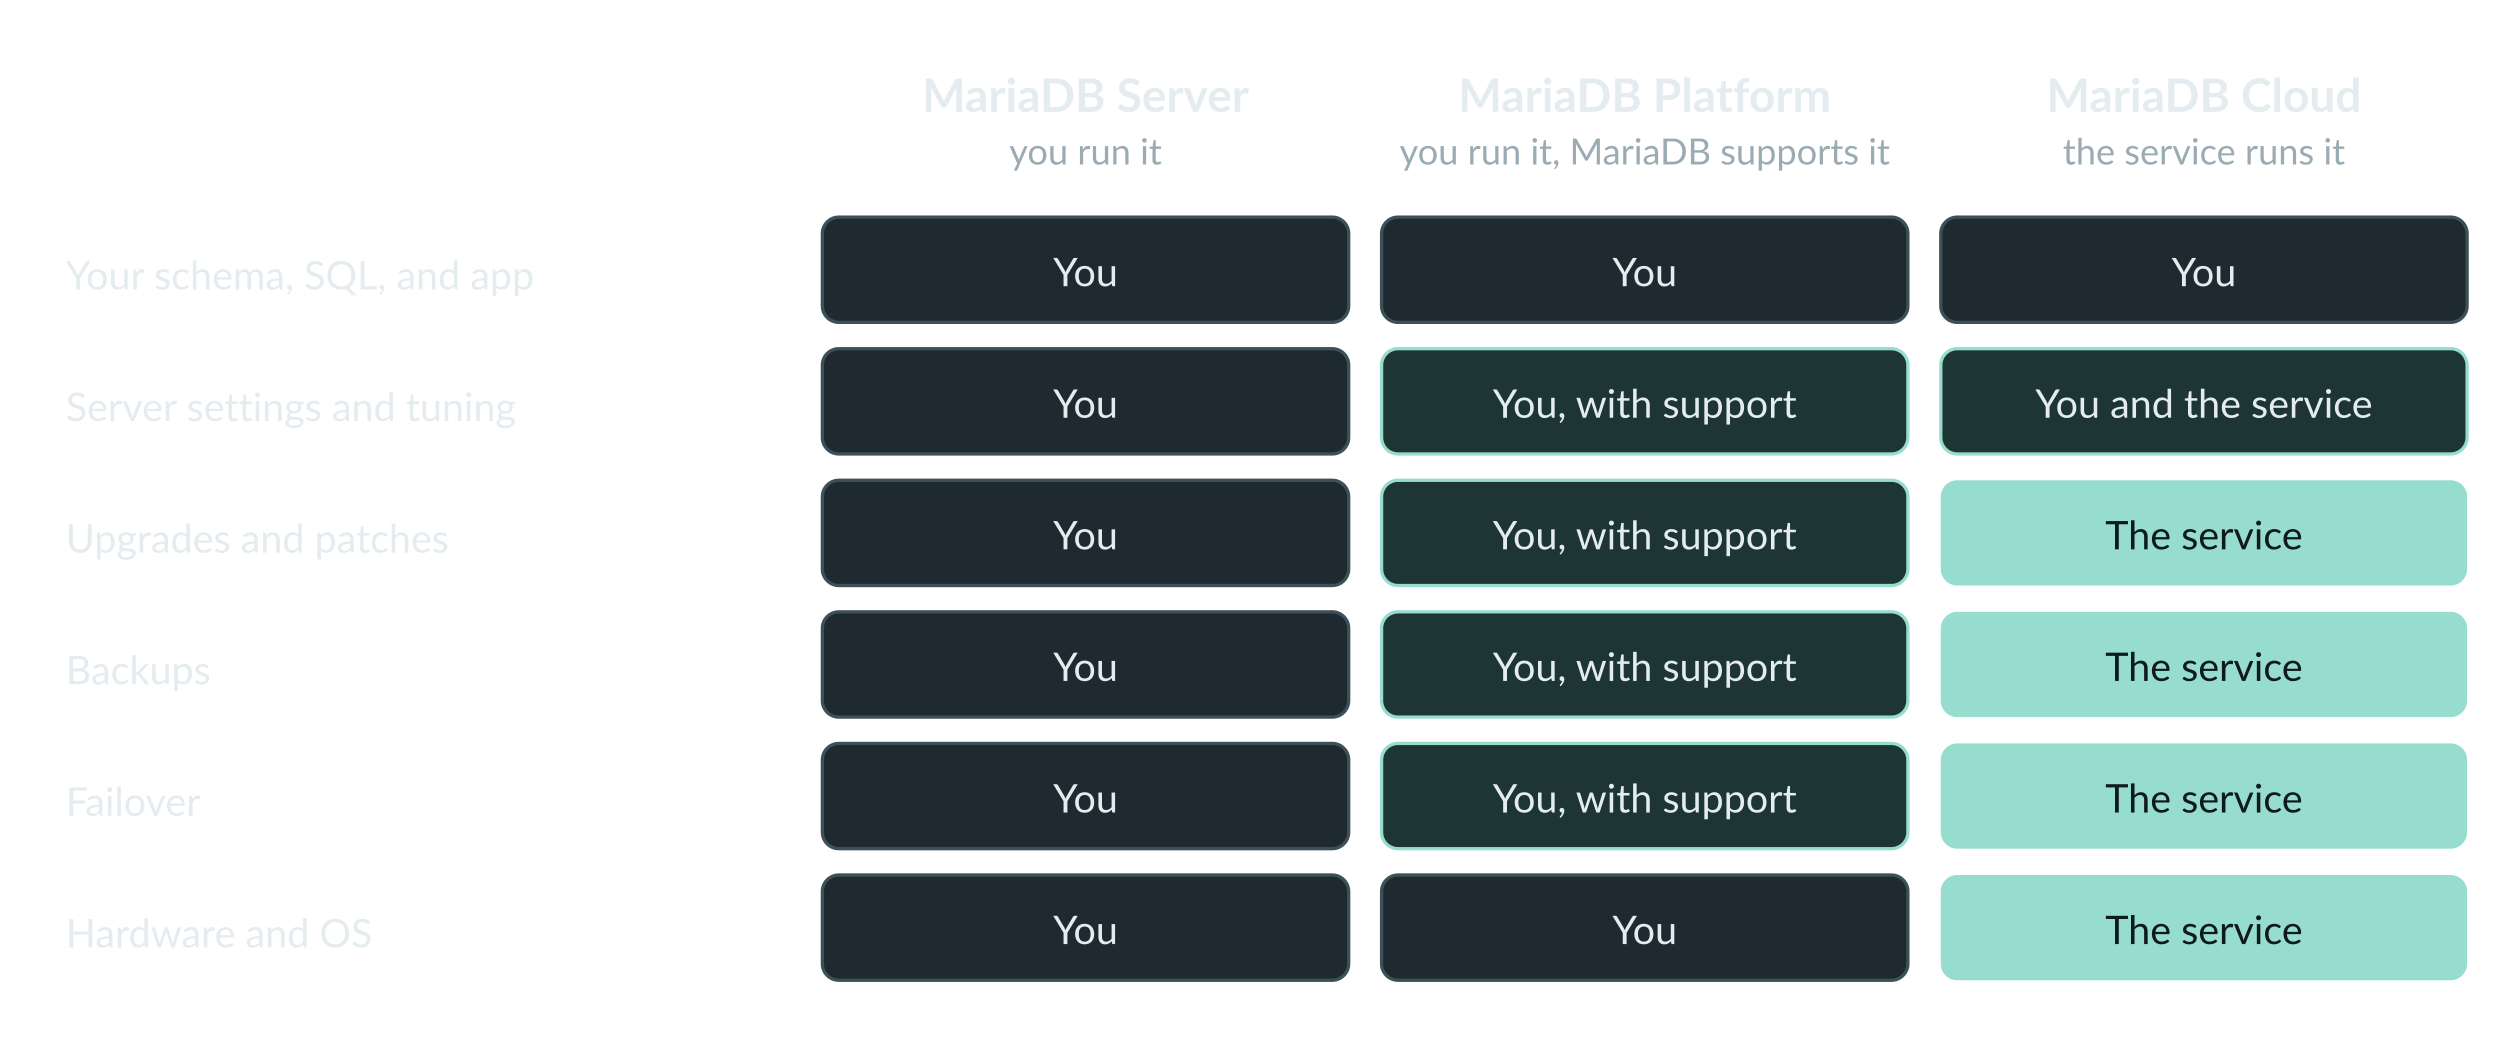
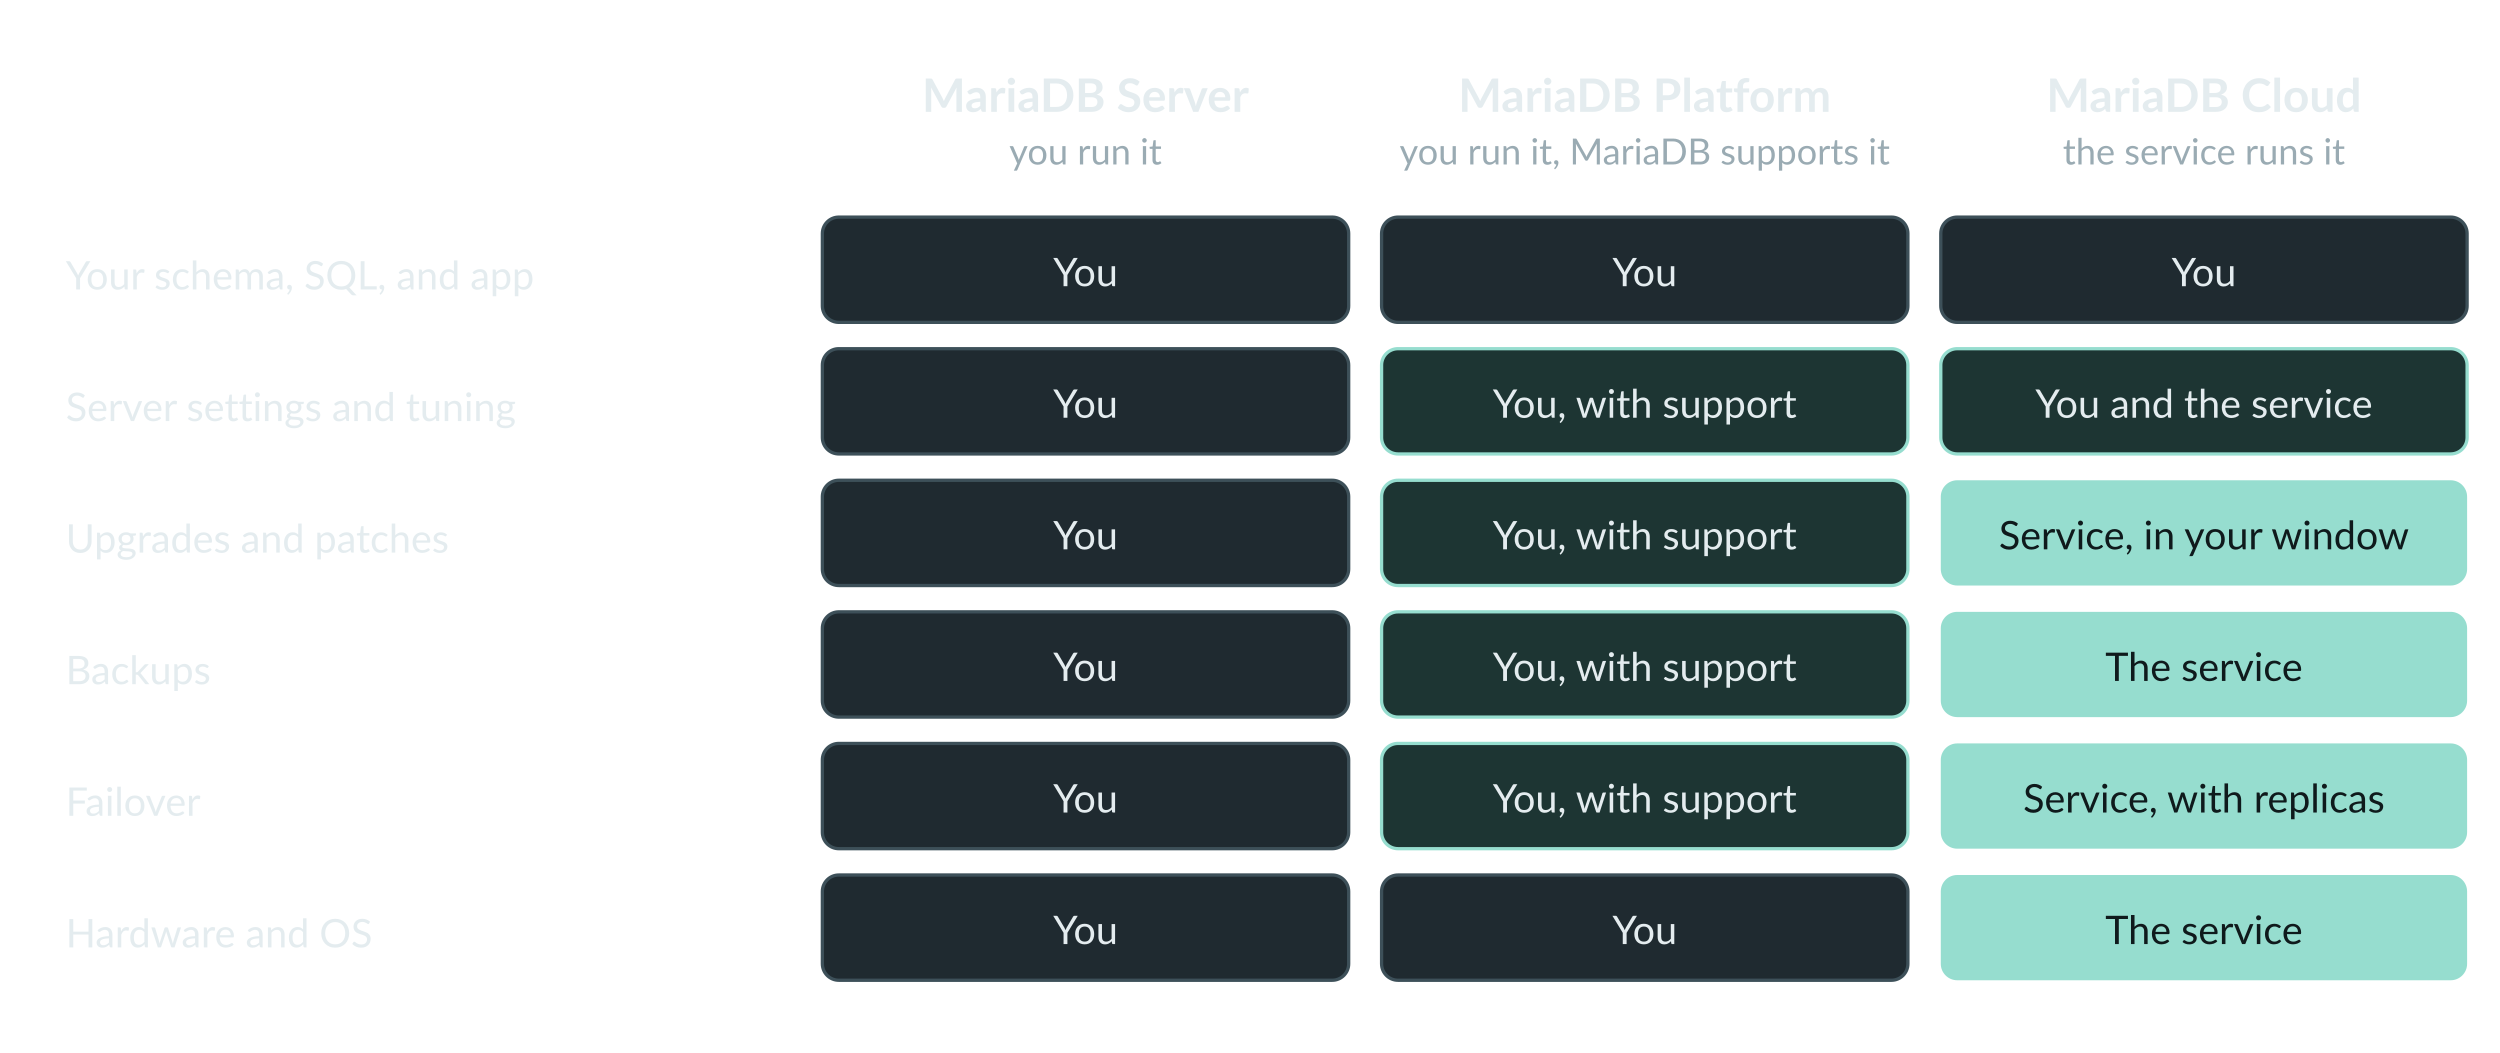
- <svg xmlns="http://www.w3.org/2000/svg" width="760" height="320" viewBox="0 0 760 320" role="img" aria-label="Who runs what. With MariaDB Server, you handle everything from your schema to the hardware. With MariaDB Enterprise Platform, you still run the database, with MariaDB support behind settings, upgrades, backups, and failover. With MariaDB Cloud, the service handles upgrades, backups, failover, and hardware, you and the service share settings, and your schema and application stay yours.">
+ <svg xmlns="http://www.w3.org/2000/svg" width="760" height="320" viewBox="0 0 760 320" role="img" aria-label="Who runs what. With MariaDB Server, you handle everything from your schema to the hardware. With MariaDB Enterprise Platform, you still run the database, with MariaDB support behind settings, upgrades, backups, and failover. With MariaDB Cloud, the service handles backups and hardware, applies upgrades in a maintenance window you schedule, and fails over automatically when the service runs with replicas. You and the service share settings, and your schema and application stay yours.">
  <defs>
    <marker id="a" viewBox="0 0 10 10" refX="9" refY="5" markerWidth="7" markerHeight="7" orient="auto-start-reverse">
      <path class="mk" d="M0,0 L10,5 L0,10 z" />
    </marker>
    <marker id="ac" viewBox="0 0 10 10" refX="9" refY="5" markerWidth="7" markerHeight="7" orient="auto-start-reverse">
      <path class="mkacc" d="M0,0 L10,5 L0,10 z" />
    </marker>
  </defs>
  <style>
  text { fill: #e4ecef; font: 13px Lato, "Helvetica Neue", Arial, sans-serif; }
  .mono { font-family: "JetBrains Mono", Menlo, Consolas, monospace; font-size: 12px; font-variant-ligatures: none; }
  .t { font-weight: 700; font-size: 14px; } .sm { font-size: 12px; } .xs { font-size: 11px; }
  .mut { fill: #9aabb3; } .acct { fill: #96DDCF; }
  .box { fill: #1f2a30; stroke: #3d5059; } .plain { fill: none; stroke: #3d5059; }
  .accbox { fill: #1d3533; stroke: #96DDCF; } .frame { fill: none; stroke: #9aabb3; stroke-dasharray: 5 4; }
  .ln { fill: none; stroke: #e4ecef; stroke-width: 1.4; } .dash { stroke-dasharray: 5 4; }
  .acc { stroke: #96DDCF; stroke-width: 2; } .mut-ln { stroke: #9aabb3; }
  .fillacc { fill: #96DDCF; } .fillsoft { fill: #1d3533; } .fillpanel { fill: #1f2a30; }
  .halo { paint-order: stroke; stroke: #1b1f22; stroke-width: 4px; stroke-linejoin: round; }
  .on { fill: #0f1a1c; } .cmd { font-size: 10.5px; font-variant-ligatures: none; }
  .mk { fill: #e4ecef; } .mkacc { fill: #96DDCF; }
</style>
  <text class="t" x="330" y="34" text-anchor="middle">MariaDB Server</text>
  <text class="t" x="500" y="34" text-anchor="middle">MariaDB Platform</text>
  <text class="t" x="670" y="34" text-anchor="middle">MariaDB Cloud</text>
  <text class="xs mut" x="330" y="50" text-anchor="middle">you run it</text>
  <text class="xs mut" x="500" y="50" text-anchor="middle">you run it, MariaDB supports it</text>
  <text class="xs mut" x="670" y="50" text-anchor="middle">the service runs it</text>
  <text class="sm" x="20" y="88">Your schema, SQL, and app</text>
  <rect class="box" x="250" y="66" width="160" height="32" rx="5" />
  <text class="sm" x="330" y="87" text-anchor="middle">You</text>
  <rect class="box" x="420" y="66" width="160" height="32" rx="5" />
  <text class="sm" x="500" y="87" text-anchor="middle">You</text>
  <rect class="box" x="590" y="66" width="160" height="32" rx="5" />
  <text class="sm" x="670" y="87" text-anchor="middle">You</text>
  <text class="sm" x="20" y="128">Server settings and tuning</text>
  <rect class="box" x="250" y="106" width="160" height="32" rx="5" />
  <text class="sm" x="330" y="127" text-anchor="middle">You</text>
  <rect class="accbox" x="420" y="106" width="160" height="32" rx="5" />
  <text class="sm" x="500" y="127" text-anchor="middle">You, with support</text>
  <rect class="accbox" x="590" y="106" width="160" height="32" rx="5" />
  <text class="sm" x="670" y="127" text-anchor="middle">You and the service</text>
  <text class="sm" x="20" y="168">Upgrades and patches</text>
  <rect class="box" x="250" y="146" width="160" height="32" rx="5" />
  <text class="sm" x="330" y="167" text-anchor="middle">You</text>
  <rect class="accbox" x="420" y="146" width="160" height="32" rx="5" />
  <text class="sm" x="500" y="167" text-anchor="middle">You, with support</text>
  <rect class="fillacc" x="590" y="146" width="160" height="32" rx="5" />
-   <text class="sm on" x="670" y="167" text-anchor="middle">The service</text>
+   <text class="sm on" x="670" y="167" text-anchor="middle">Service, in your window</text>
  <text class="sm" x="20" y="208">Backups</text>
  <rect class="box" x="250" y="186" width="160" height="32" rx="5" />
  <text class="sm" x="330" y="207" text-anchor="middle">You</text>
  <rect class="accbox" x="420" y="186" width="160" height="32" rx="5" />
  <text class="sm" x="500" y="207" text-anchor="middle">You, with support</text>
  <rect class="fillacc" x="590" y="186" width="160" height="32" rx="5" />
  <text class="sm on" x="670" y="207" text-anchor="middle">The service</text>
  <text class="sm" x="20" y="248">Failover</text>
  <rect class="box" x="250" y="226" width="160" height="32" rx="5" />
  <text class="sm" x="330" y="247" text-anchor="middle">You</text>
  <rect class="accbox" x="420" y="226" width="160" height="32" rx="5" />
  <text class="sm" x="500" y="247" text-anchor="middle">You, with support</text>
  <rect class="fillacc" x="590" y="226" width="160" height="32" rx="5" />
-   <text class="sm on" x="670" y="247" text-anchor="middle">The service</text>
+   <text class="sm on" x="670" y="247" text-anchor="middle">Service, with replicas</text>
  <text class="sm" x="20" y="288">Hardware and OS</text>
  <rect class="box" x="250" y="266" width="160" height="32" rx="5" />
  <text class="sm" x="330" y="287" text-anchor="middle">You</text>
  <rect class="box" x="420" y="266" width="160" height="32" rx="5" />
  <text class="sm" x="500" y="287" text-anchor="middle">You</text>
  <rect class="fillacc" x="590" y="266" width="160" height="32" rx="5" />
  <text class="sm on" x="670" y="287" text-anchor="middle">The service</text>
</svg>
